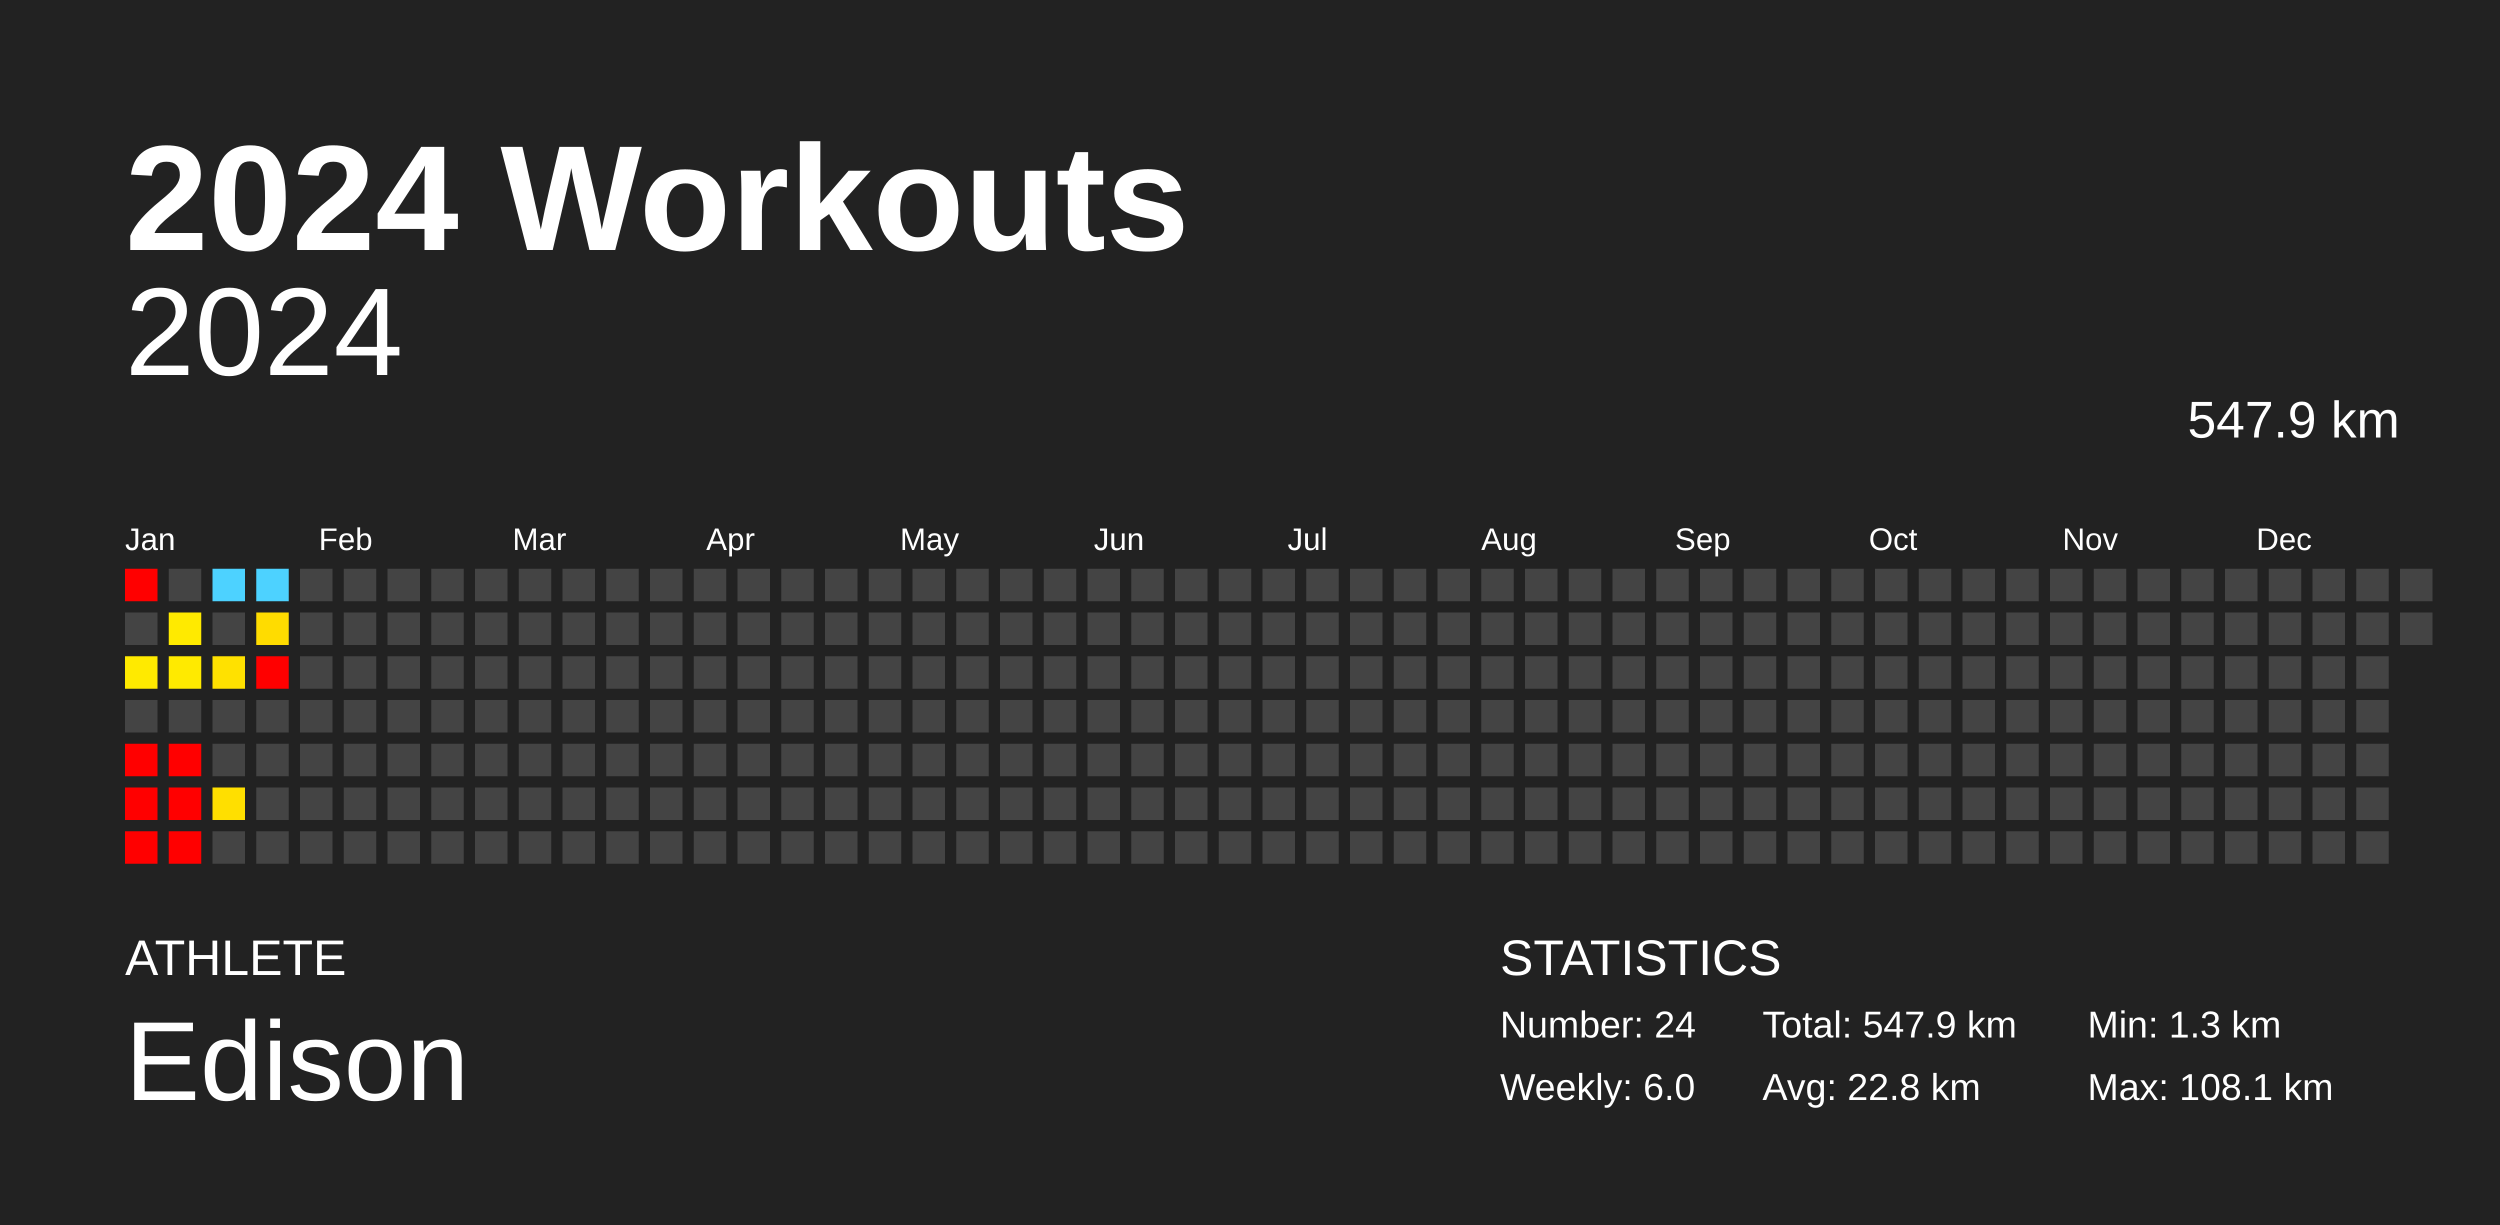
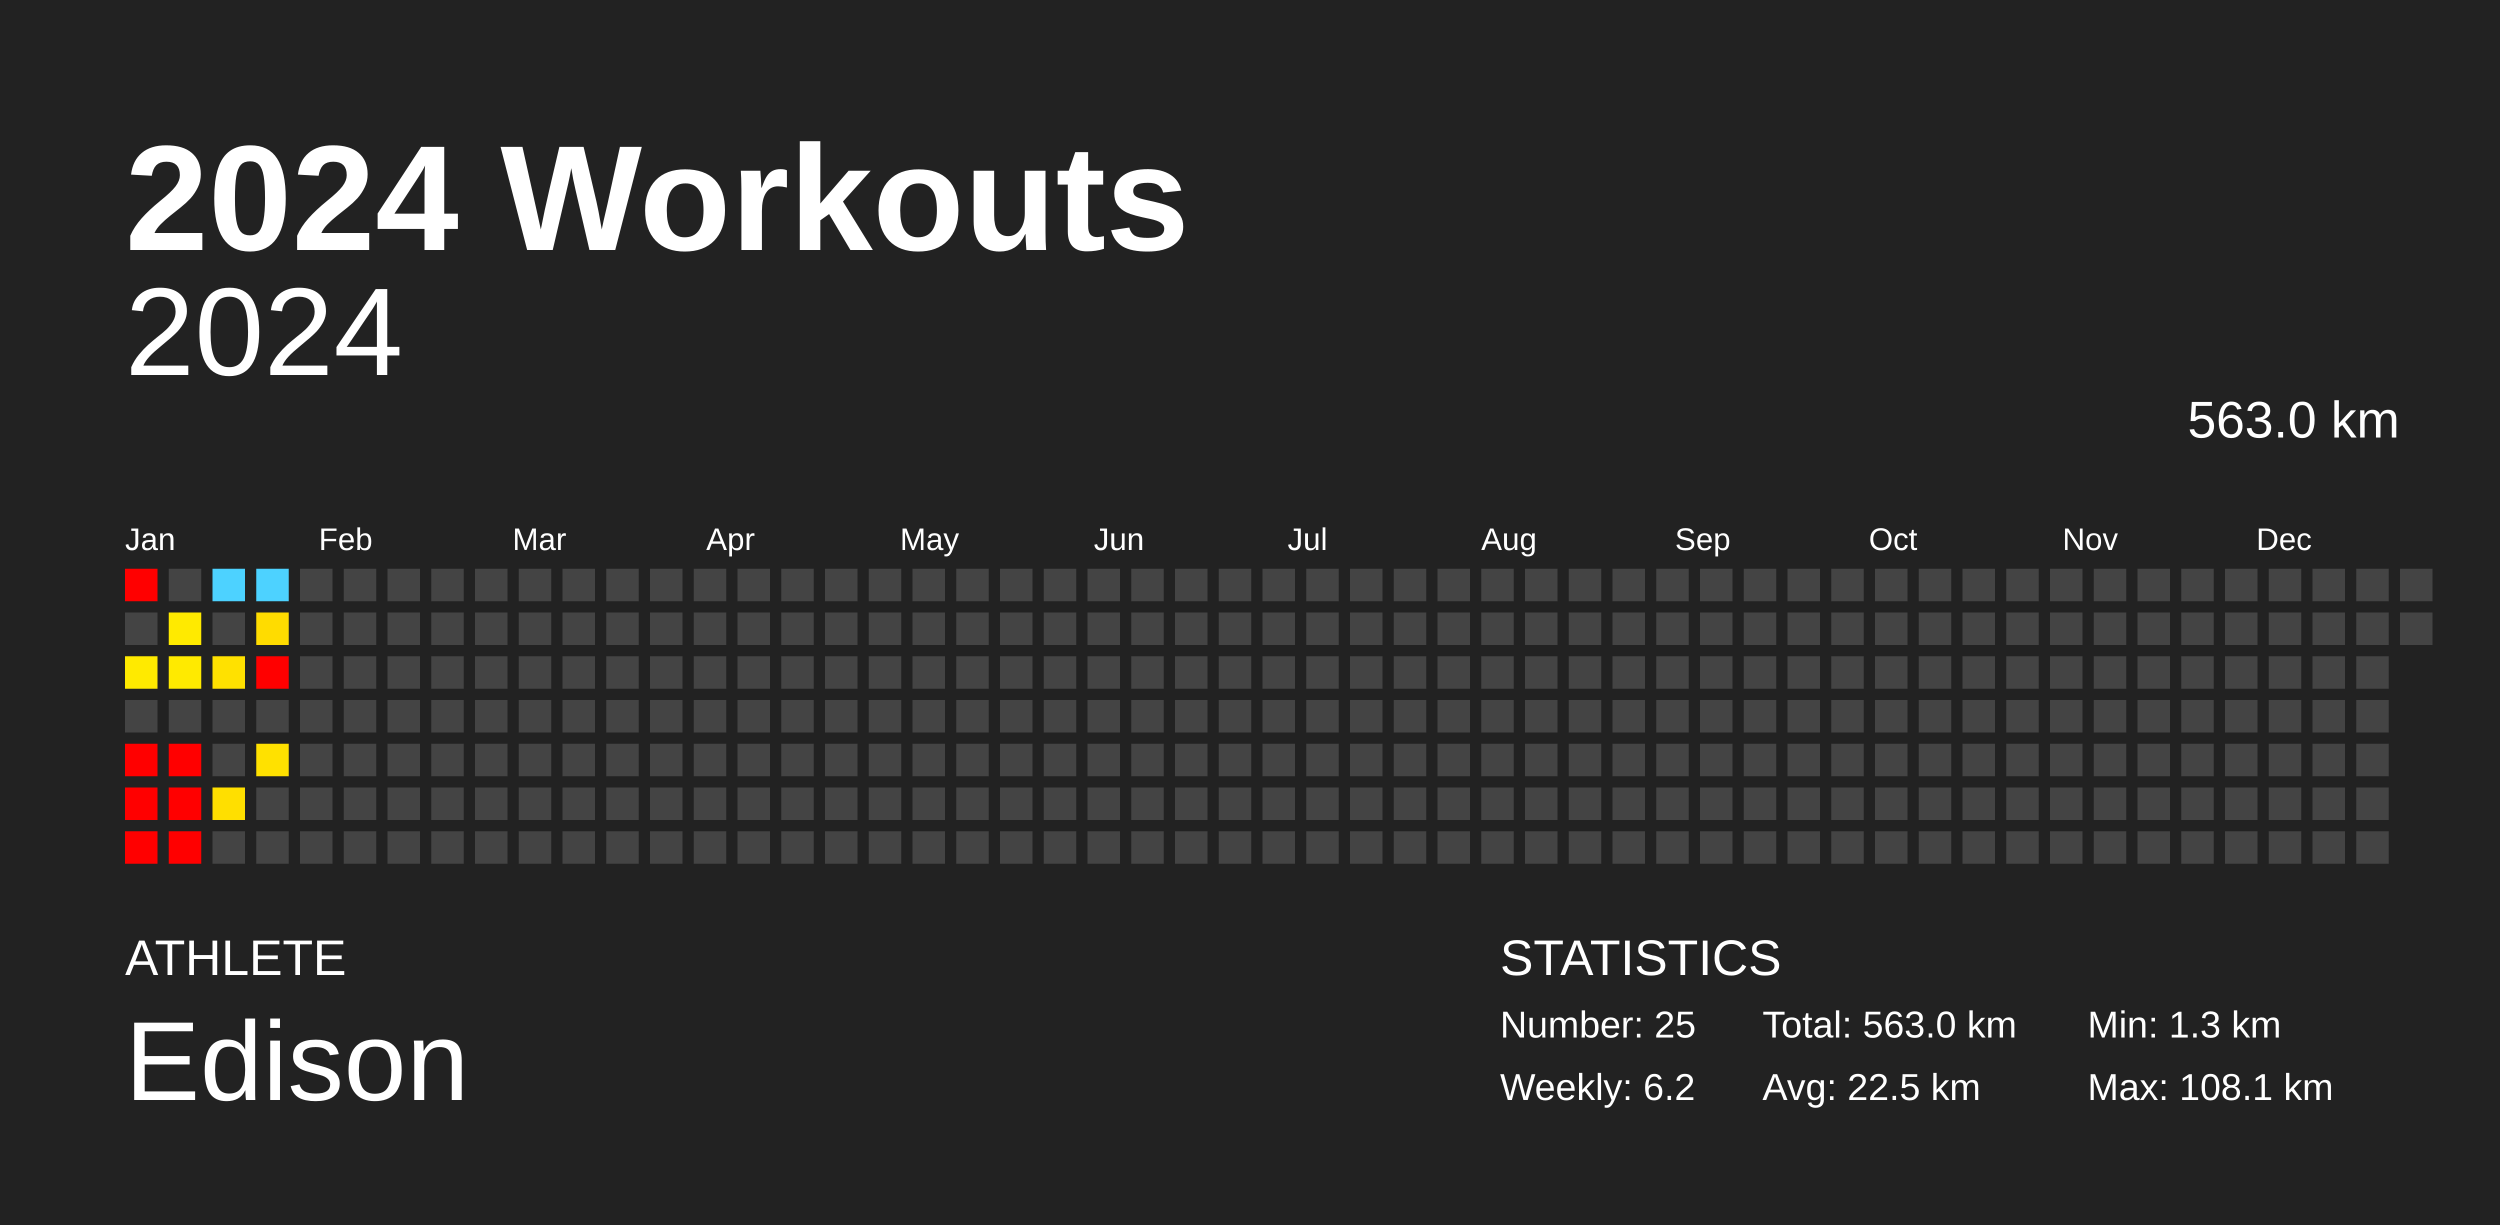
<svg xmlns="http://www.w3.org/2000/svg" baseProfile="full" height="98mm" version="1.1" viewBox="0,0,200,98" width="200mm">
  <defs />
  <rect fill="#222222" height="98" width="200" x="0" y="0" />
  <text fill="#FFFFFF" style="font-size:12px; font-family:Arial; font-weight:bold;" x="10" y="20">2024 Workouts</text>
  <text fill="#FFFFFF" style="font-size:4px; font-family:Arial" x="10" y="78">ATHLETE</text>
  <text fill="#FFFFFF" style="font-size:9px; font-family:Arial" x="10" y="88">Edison</text>
  <text fill="#FFFFFF" style="font-size:4px; font-family:Arial" x="120" y="78">STATISTICS</text>
-   <text fill="#FFFFFF" style="font-size:3px; font-family:Arial" x="120" y="83">Number: 24</text>
-   <text fill="#FFFFFF" style="font-size:3px; font-family:Arial" x="120" y="88">Weekly: 6.0</text>
-   <text fill="#FFFFFF" style="font-size:3px; font-family:Arial" x="141" y="83">Total: 547.9 km</text>
-   <text fill="#FFFFFF" style="font-size:3px; font-family:Arial" x="141" y="88">Avg: 22.8 km</text>
+   <text fill="#FFFFFF" style="font-size:3px; font-family:Arial" x="120" y="83">Number: 25</text>
+   <text fill="#FFFFFF" style="font-size:3px; font-family:Arial" x="120" y="88">Weekly: 6.2</text>
+   <text fill="#FFFFFF" style="font-size:3px; font-family:Arial" x="141" y="83">Total: 563.0 km</text>
+   <text fill="#FFFFFF" style="font-size:3px; font-family:Arial" x="141" y="88">Avg: 22.5 km</text>
  <text fill="#FFFFFF" style="font-size:3px; font-family:Arial" x="167" y="83">Min: 1.3 km</text>
  <text fill="#FFFFFF" style="font-size:3px; font-family:Arial" x="167" y="88">Max: 108.1 km</text>
  <text alignment-baseline="hanging" fill="#FFFFFF" style="font-size:10.0px; font-family:Arial;" x="10" y="30">2024</text>
-   <text alignment-baseline="hanging" fill="#FFFFFF" style="font-size:4.125px; font-family:Arial;" x="175" y="35">547.9 km</text>
+   <text alignment-baseline="hanging" fill="#FFFFFF" style="font-size:4.125px; font-family:Arial;" x="175" y="35">563.0 km</text>
  <text fill="#FFFFFF" style="font-size:2.5px; font-family:Arial" x="10.0" y="44">Jan</text>
  <text fill="#FFFFFF" style="font-size:2.5px; font-family:Arial" x="25.5" y="44">Feb</text>
  <text fill="#FFFFFF" style="font-size:2.5px; font-family:Arial" x="41.0" y="44">Mar</text>
  <text fill="#FFFFFF" style="font-size:2.5px; font-family:Arial" x="56.5" y="44">Apr</text>
  <text fill="#FFFFFF" style="font-size:2.5px; font-family:Arial" x="72.0" y="44">May</text>
  <text fill="#FFFFFF" style="font-size:2.5px; font-family:Arial" x="87.5" y="44">Jun</text>
  <text fill="#FFFFFF" style="font-size:2.5px; font-family:Arial" x="103.0" y="44">Jul</text>
  <text fill="#FFFFFF" style="font-size:2.5px; font-family:Arial" x="118.5" y="44">Aug</text>
  <text fill="#FFFFFF" style="font-size:2.5px; font-family:Arial" x="134.0" y="44">Sep</text>
  <text fill="#FFFFFF" style="font-size:2.5px; font-family:Arial" x="149.5" y="44">Oct</text>
  <text fill="#FFFFFF" style="font-size:2.5px; font-family:Arial" x="165.0" y="44">Nov</text>
  <text fill="#FFFFFF" style="font-size:2.5px; font-family:Arial" x="180.5" y="44">Dec</text>
  <rect fill="red" height="2.6" width="2.6" x="10.0" y="45.5" />
  <rect fill="#444444" height="2.6" width="2.6" x="10.0" y="49.0" />
  <rect fill="#ffea00" height="2.6" width="2.6" x="10.0" y="52.5" />
  <rect fill="#444444" height="2.6" width="2.6" x="10.0" y="56.0" />
  <rect fill="red" height="2.6" width="2.6" x="10.0" y="59.5" />
  <rect fill="red" height="2.6" width="2.6" x="10.0" y="63.0" />
  <rect fill="red" height="2.6" width="2.6" x="10.0" y="66.5" />
  <rect fill="#444444" height="2.6" width="2.6" x="13.5" y="45.5" />
  <rect fill="#ffea00" height="2.6" width="2.6" x="13.5" y="49.0" />
  <rect fill="#ffea00" height="2.6" width="2.6" x="13.5" y="52.5" />
  <rect fill="#444444" height="2.6" width="2.6" x="13.5" y="56.0" />
  <rect fill="red" height="2.6" width="2.6" x="13.5" y="59.5" />
  <rect fill="red" height="2.6" width="2.6" x="13.5" y="63.0" />
  <rect fill="red" height="2.6" width="2.6" x="13.5" y="66.5" />
  <rect fill="#4dd2ff" height="2.6" width="2.6" x="17.0" y="45.5" />
  <rect fill="#444444" height="2.6" width="2.6" x="17.0" y="49.0" />
  <rect fill="#ffe100" height="2.6" width="2.6" x="17.0" y="52.5" />
  <rect fill="#444444" height="2.6" width="2.6" x="17.0" y="56.0" />
  <rect fill="#444444" height="2.6" width="2.6" x="17.0" y="59.5" />
  <rect fill="#ffdf00" height="2.6" width="2.6" x="17.0" y="63.0" />
  <rect fill="#444444" height="2.6" width="2.6" x="17.0" y="66.5" />
  <rect fill="#4dd2ff" height="2.6" width="2.6" x="20.5" y="45.5" />
  <rect fill="#ffdc00" height="2.6" width="2.6" x="20.5" y="49.0" />
  <rect fill="red" height="2.6" width="2.6" x="20.5" y="52.5" />
  <rect fill="#444444" height="2.6" width="2.6" x="20.5" y="56.0" />
-   <rect fill="#444444" height="2.6" width="2.6" x="20.5" y="59.5" />
+   <rect fill="#ffe100" height="2.6" width="2.6" x="20.5" y="59.5" />
  <rect fill="#444444" height="2.6" width="2.6" x="20.5" y="63.0" />
  <rect fill="#444444" height="2.6" width="2.6" x="20.5" y="66.5" />
  <rect fill="#444444" height="2.6" width="2.6" x="24.0" y="45.5" />
  <rect fill="#444444" height="2.6" width="2.6" x="24.0" y="49.0" />
  <rect fill="#444444" height="2.6" width="2.6" x="24.0" y="52.5" />
  <rect fill="#444444" height="2.6" width="2.6" x="24.0" y="56.0" />
  <rect fill="#444444" height="2.6" width="2.6" x="24.0" y="59.5" />
  <rect fill="#444444" height="2.6" width="2.6" x="24.0" y="63.0" />
  <rect fill="#444444" height="2.6" width="2.6" x="24.0" y="66.5" />
  <rect fill="#444444" height="2.6" width="2.6" x="27.5" y="45.5" />
  <rect fill="#444444" height="2.6" width="2.6" x="27.5" y="49.0" />
  <rect fill="#444444" height="2.6" width="2.6" x="27.5" y="52.5" />
  <rect fill="#444444" height="2.6" width="2.6" x="27.5" y="56.0" />
  <rect fill="#444444" height="2.6" width="2.6" x="27.5" y="59.5" />
  <rect fill="#444444" height="2.6" width="2.6" x="27.5" y="63.0" />
  <rect fill="#444444" height="2.6" width="2.6" x="27.5" y="66.5" />
  <rect fill="#444444" height="2.6" width="2.6" x="31.0" y="45.5" />
  <rect fill="#444444" height="2.6" width="2.6" x="31.0" y="49.0" />
  <rect fill="#444444" height="2.6" width="2.6" x="31.0" y="52.5" />
  <rect fill="#444444" height="2.6" width="2.6" x="31.0" y="56.0" />
  <rect fill="#444444" height="2.6" width="2.6" x="31.0" y="59.5" />
  <rect fill="#444444" height="2.6" width="2.6" x="31.0" y="63.0" />
  <rect fill="#444444" height="2.6" width="2.6" x="31.0" y="66.5" />
  <rect fill="#444444" height="2.6" width="2.6" x="34.5" y="45.5" />
  <rect fill="#444444" height="2.6" width="2.6" x="34.5" y="49.0" />
  <rect fill="#444444" height="2.6" width="2.6" x="34.5" y="52.5" />
  <rect fill="#444444" height="2.6" width="2.6" x="34.5" y="56.0" />
  <rect fill="#444444" height="2.6" width="2.6" x="34.5" y="59.5" />
  <rect fill="#444444" height="2.6" width="2.6" x="34.5" y="63.0" />
  <rect fill="#444444" height="2.6" width="2.6" x="34.5" y="66.5" />
  <rect fill="#444444" height="2.6" width="2.6" x="38.0" y="45.5" />
  <rect fill="#444444" height="2.6" width="2.6" x="38.0" y="49.0" />
  <rect fill="#444444" height="2.6" width="2.6" x="38.0" y="52.5" />
  <rect fill="#444444" height="2.6" width="2.6" x="38.0" y="56.0" />
  <rect fill="#444444" height="2.6" width="2.6" x="38.0" y="59.5" />
  <rect fill="#444444" height="2.6" width="2.6" x="38.0" y="63.0" />
  <rect fill="#444444" height="2.6" width="2.6" x="38.0" y="66.5" />
  <rect fill="#444444" height="2.6" width="2.6" x="41.5" y="45.5" />
  <rect fill="#444444" height="2.6" width="2.6" x="41.5" y="49.0" />
  <rect fill="#444444" height="2.6" width="2.6" x="41.5" y="52.5" />
  <rect fill="#444444" height="2.6" width="2.6" x="41.5" y="56.0" />
  <rect fill="#444444" height="2.6" width="2.6" x="41.5" y="59.5" />
  <rect fill="#444444" height="2.6" width="2.6" x="41.5" y="63.0" />
  <rect fill="#444444" height="2.6" width="2.6" x="41.5" y="66.5" />
  <rect fill="#444444" height="2.6" width="2.6" x="45.0" y="45.5" />
  <rect fill="#444444" height="2.6" width="2.6" x="45.0" y="49.0" />
  <rect fill="#444444" height="2.6" width="2.6" x="45.0" y="52.5" />
  <rect fill="#444444" height="2.6" width="2.6" x="45.0" y="56.0" />
  <rect fill="#444444" height="2.6" width="2.6" x="45.0" y="59.5" />
  <rect fill="#444444" height="2.6" width="2.6" x="45.0" y="63.0" />
  <rect fill="#444444" height="2.6" width="2.6" x="45.0" y="66.5" />
  <rect fill="#444444" height="2.6" width="2.6" x="48.5" y="45.5" />
  <rect fill="#444444" height="2.6" width="2.6" x="48.5" y="49.0" />
  <rect fill="#444444" height="2.6" width="2.6" x="48.5" y="52.5" />
  <rect fill="#444444" height="2.6" width="2.6" x="48.5" y="56.0" />
  <rect fill="#444444" height="2.6" width="2.6" x="48.5" y="59.5" />
  <rect fill="#444444" height="2.6" width="2.6" x="48.5" y="63.0" />
  <rect fill="#444444" height="2.6" width="2.6" x="48.5" y="66.5" />
  <rect fill="#444444" height="2.6" width="2.6" x="52.0" y="45.5" />
  <rect fill="#444444" height="2.6" width="2.6" x="52.0" y="49.0" />
  <rect fill="#444444" height="2.6" width="2.6" x="52.0" y="52.5" />
  <rect fill="#444444" height="2.6" width="2.6" x="52.0" y="56.0" />
  <rect fill="#444444" height="2.6" width="2.6" x="52.0" y="59.5" />
  <rect fill="#444444" height="2.6" width="2.6" x="52.0" y="63.0" />
  <rect fill="#444444" height="2.6" width="2.6" x="52.0" y="66.5" />
  <rect fill="#444444" height="2.6" width="2.6" x="55.5" y="45.5" />
  <rect fill="#444444" height="2.6" width="2.6" x="55.5" y="49.0" />
  <rect fill="#444444" height="2.6" width="2.6" x="55.5" y="52.5" />
  <rect fill="#444444" height="2.6" width="2.6" x="55.5" y="56.0" />
  <rect fill="#444444" height="2.6" width="2.6" x="55.5" y="59.5" />
  <rect fill="#444444" height="2.6" width="2.6" x="55.5" y="63.0" />
  <rect fill="#444444" height="2.6" width="2.6" x="55.5" y="66.5" />
  <rect fill="#444444" height="2.6" width="2.6" x="59.0" y="45.5" />
  <rect fill="#444444" height="2.6" width="2.6" x="59.0" y="49.0" />
  <rect fill="#444444" height="2.6" width="2.6" x="59.0" y="52.5" />
  <rect fill="#444444" height="2.6" width="2.6" x="59.0" y="56.0" />
  <rect fill="#444444" height="2.6" width="2.6" x="59.0" y="59.5" />
  <rect fill="#444444" height="2.6" width="2.6" x="59.0" y="63.0" />
  <rect fill="#444444" height="2.6" width="2.6" x="59.0" y="66.5" />
  <rect fill="#444444" height="2.6" width="2.6" x="62.5" y="45.5" />
  <rect fill="#444444" height="2.6" width="2.6" x="62.5" y="49.0" />
  <rect fill="#444444" height="2.6" width="2.6" x="62.5" y="52.5" />
  <rect fill="#444444" height="2.6" width="2.6" x="62.5" y="56.0" />
  <rect fill="#444444" height="2.6" width="2.6" x="62.5" y="59.5" />
  <rect fill="#444444" height="2.6" width="2.6" x="62.5" y="63.0" />
  <rect fill="#444444" height="2.6" width="2.6" x="62.5" y="66.5" />
  <rect fill="#444444" height="2.6" width="2.6" x="66.0" y="45.5" />
  <rect fill="#444444" height="2.6" width="2.6" x="66.0" y="49.0" />
  <rect fill="#444444" height="2.6" width="2.6" x="66.0" y="52.5" />
  <rect fill="#444444" height="2.6" width="2.6" x="66.0" y="56.0" />
  <rect fill="#444444" height="2.6" width="2.6" x="66.0" y="59.5" />
  <rect fill="#444444" height="2.6" width="2.6" x="66.0" y="63.0" />
  <rect fill="#444444" height="2.6" width="2.6" x="66.0" y="66.5" />
  <rect fill="#444444" height="2.6" width="2.6" x="69.5" y="45.5" />
  <rect fill="#444444" height="2.6" width="2.6" x="69.5" y="49.0" />
  <rect fill="#444444" height="2.6" width="2.6" x="69.5" y="52.5" />
  <rect fill="#444444" height="2.6" width="2.6" x="69.5" y="56.0" />
  <rect fill="#444444" height="2.6" width="2.6" x="69.5" y="59.5" />
  <rect fill="#444444" height="2.6" width="2.6" x="69.5" y="63.0" />
  <rect fill="#444444" height="2.6" width="2.6" x="69.5" y="66.5" />
  <rect fill="#444444" height="2.6" width="2.6" x="73.0" y="45.5" />
  <rect fill="#444444" height="2.6" width="2.6" x="73.0" y="49.0" />
  <rect fill="#444444" height="2.6" width="2.6" x="73.0" y="52.5" />
  <rect fill="#444444" height="2.6" width="2.6" x="73.0" y="56.0" />
  <rect fill="#444444" height="2.6" width="2.6" x="73.0" y="59.5" />
  <rect fill="#444444" height="2.6" width="2.6" x="73.0" y="63.0" />
  <rect fill="#444444" height="2.6" width="2.6" x="73.0" y="66.5" />
  <rect fill="#444444" height="2.6" width="2.6" x="76.5" y="45.5" />
  <rect fill="#444444" height="2.6" width="2.6" x="76.5" y="49.0" />
  <rect fill="#444444" height="2.6" width="2.6" x="76.5" y="52.5" />
  <rect fill="#444444" height="2.6" width="2.6" x="76.5" y="56.0" />
  <rect fill="#444444" height="2.6" width="2.6" x="76.5" y="59.5" />
  <rect fill="#444444" height="2.6" width="2.6" x="76.5" y="63.0" />
  <rect fill="#444444" height="2.6" width="2.6" x="76.5" y="66.5" />
  <rect fill="#444444" height="2.6" width="2.6" x="80.0" y="45.5" />
  <rect fill="#444444" height="2.6" width="2.6" x="80.0" y="49.0" />
  <rect fill="#444444" height="2.6" width="2.6" x="80.0" y="52.5" />
  <rect fill="#444444" height="2.6" width="2.6" x="80.0" y="56.0" />
  <rect fill="#444444" height="2.6" width="2.6" x="80.0" y="59.5" />
  <rect fill="#444444" height="2.6" width="2.6" x="80.0" y="63.0" />
  <rect fill="#444444" height="2.6" width="2.6" x="80.0" y="66.5" />
  <rect fill="#444444" height="2.6" width="2.6" x="83.5" y="45.5" />
  <rect fill="#444444" height="2.6" width="2.6" x="83.5" y="49.0" />
  <rect fill="#444444" height="2.6" width="2.6" x="83.5" y="52.5" />
  <rect fill="#444444" height="2.6" width="2.6" x="83.5" y="56.0" />
  <rect fill="#444444" height="2.6" width="2.6" x="83.5" y="59.5" />
  <rect fill="#444444" height="2.6" width="2.6" x="83.5" y="63.0" />
  <rect fill="#444444" height="2.6" width="2.6" x="83.5" y="66.5" />
  <rect fill="#444444" height="2.6" width="2.6" x="87.0" y="45.5" />
  <rect fill="#444444" height="2.6" width="2.6" x="87.0" y="49.0" />
  <rect fill="#444444" height="2.6" width="2.6" x="87.0" y="52.5" />
  <rect fill="#444444" height="2.6" width="2.6" x="87.0" y="56.0" />
  <rect fill="#444444" height="2.6" width="2.6" x="87.0" y="59.5" />
  <rect fill="#444444" height="2.6" width="2.6" x="87.0" y="63.0" />
  <rect fill="#444444" height="2.6" width="2.6" x="87.0" y="66.5" />
  <rect fill="#444444" height="2.6" width="2.6" x="90.5" y="45.5" />
  <rect fill="#444444" height="2.6" width="2.6" x="90.5" y="49.0" />
  <rect fill="#444444" height="2.6" width="2.6" x="90.5" y="52.5" />
  <rect fill="#444444" height="2.6" width="2.6" x="90.5" y="56.0" />
  <rect fill="#444444" height="2.6" width="2.6" x="90.5" y="59.5" />
  <rect fill="#444444" height="2.6" width="2.6" x="90.5" y="63.0" />
  <rect fill="#444444" height="2.6" width="2.6" x="90.5" y="66.5" />
  <rect fill="#444444" height="2.6" width="2.6" x="94.0" y="45.5" />
  <rect fill="#444444" height="2.6" width="2.6" x="94.0" y="49.0" />
  <rect fill="#444444" height="2.6" width="2.6" x="94.0" y="52.5" />
  <rect fill="#444444" height="2.6" width="2.6" x="94.0" y="56.0" />
  <rect fill="#444444" height="2.6" width="2.6" x="94.0" y="59.5" />
  <rect fill="#444444" height="2.6" width="2.6" x="94.0" y="63.0" />
  <rect fill="#444444" height="2.6" width="2.6" x="94.0" y="66.5" />
  <rect fill="#444444" height="2.6" width="2.6" x="97.5" y="45.5" />
  <rect fill="#444444" height="2.6" width="2.6" x="97.5" y="49.0" />
  <rect fill="#444444" height="2.6" width="2.6" x="97.5" y="52.5" />
  <rect fill="#444444" height="2.6" width="2.6" x="97.5" y="56.0" />
  <rect fill="#444444" height="2.6" width="2.6" x="97.5" y="59.5" />
  <rect fill="#444444" height="2.6" width="2.6" x="97.5" y="63.0" />
  <rect fill="#444444" height="2.6" width="2.6" x="97.5" y="66.5" />
  <rect fill="#444444" height="2.6" width="2.6" x="101.0" y="45.5" />
  <rect fill="#444444" height="2.6" width="2.6" x="101.0" y="49.0" />
  <rect fill="#444444" height="2.6" width="2.6" x="101.0" y="52.5" />
  <rect fill="#444444" height="2.6" width="2.6" x="101.0" y="56.0" />
  <rect fill="#444444" height="2.6" width="2.6" x="101.0" y="59.5" />
  <rect fill="#444444" height="2.6" width="2.6" x="101.0" y="63.0" />
  <rect fill="#444444" height="2.6" width="2.6" x="101.0" y="66.5" />
  <rect fill="#444444" height="2.6" width="2.6" x="104.5" y="45.5" />
  <rect fill="#444444" height="2.6" width="2.6" x="104.5" y="49.0" />
  <rect fill="#444444" height="2.6" width="2.6" x="104.5" y="52.5" />
  <rect fill="#444444" height="2.6" width="2.6" x="104.5" y="56.0" />
  <rect fill="#444444" height="2.6" width="2.6" x="104.5" y="59.5" />
  <rect fill="#444444" height="2.6" width="2.6" x="104.5" y="63.0" />
  <rect fill="#444444" height="2.6" width="2.6" x="104.5" y="66.5" />
  <rect fill="#444444" height="2.6" width="2.6" x="108.0" y="45.5" />
  <rect fill="#444444" height="2.6" width="2.6" x="108.0" y="49.0" />
  <rect fill="#444444" height="2.6" width="2.6" x="108.0" y="52.5" />
  <rect fill="#444444" height="2.6" width="2.6" x="108.0" y="56.0" />
  <rect fill="#444444" height="2.6" width="2.6" x="108.0" y="59.5" />
  <rect fill="#444444" height="2.6" width="2.6" x="108.0" y="63.0" />
  <rect fill="#444444" height="2.6" width="2.6" x="108.0" y="66.5" />
  <rect fill="#444444" height="2.6" width="2.6" x="111.5" y="45.5" />
  <rect fill="#444444" height="2.6" width="2.6" x="111.5" y="49.0" />
  <rect fill="#444444" height="2.6" width="2.6" x="111.5" y="52.5" />
  <rect fill="#444444" height="2.6" width="2.6" x="111.5" y="56.0" />
  <rect fill="#444444" height="2.6" width="2.6" x="111.5" y="59.5" />
  <rect fill="#444444" height="2.6" width="2.6" x="111.5" y="63.0" />
  <rect fill="#444444" height="2.6" width="2.6" x="111.5" y="66.5" />
  <rect fill="#444444" height="2.6" width="2.6" x="115.0" y="45.5" />
  <rect fill="#444444" height="2.6" width="2.6" x="115.0" y="49.0" />
  <rect fill="#444444" height="2.6" width="2.6" x="115.0" y="52.5" />
  <rect fill="#444444" height="2.6" width="2.6" x="115.0" y="56.0" />
  <rect fill="#444444" height="2.6" width="2.6" x="115.0" y="59.5" />
  <rect fill="#444444" height="2.6" width="2.6" x="115.0" y="63.0" />
  <rect fill="#444444" height="2.6" width="2.6" x="115.0" y="66.5" />
  <rect fill="#444444" height="2.6" width="2.6" x="118.5" y="45.5" />
  <rect fill="#444444" height="2.6" width="2.6" x="118.5" y="49.0" />
  <rect fill="#444444" height="2.6" width="2.6" x="118.5" y="52.5" />
  <rect fill="#444444" height="2.6" width="2.6" x="118.5" y="56.0" />
  <rect fill="#444444" height="2.6" width="2.6" x="118.5" y="59.5" />
  <rect fill="#444444" height="2.6" width="2.6" x="118.5" y="63.0" />
  <rect fill="#444444" height="2.6" width="2.6" x="118.5" y="66.5" />
  <rect fill="#444444" height="2.6" width="2.6" x="122.0" y="45.5" />
  <rect fill="#444444" height="2.6" width="2.6" x="122.0" y="49.0" />
  <rect fill="#444444" height="2.6" width="2.6" x="122.0" y="52.5" />
  <rect fill="#444444" height="2.6" width="2.6" x="122.0" y="56.0" />
  <rect fill="#444444" height="2.6" width="2.6" x="122.0" y="59.5" />
  <rect fill="#444444" height="2.6" width="2.6" x="122.0" y="63.0" />
  <rect fill="#444444" height="2.6" width="2.6" x="122.0" y="66.5" />
  <rect fill="#444444" height="2.6" width="2.6" x="125.5" y="45.5" />
  <rect fill="#444444" height="2.6" width="2.6" x="125.5" y="49.0" />
  <rect fill="#444444" height="2.6" width="2.6" x="125.5" y="52.5" />
  <rect fill="#444444" height="2.6" width="2.6" x="125.5" y="56.0" />
  <rect fill="#444444" height="2.6" width="2.6" x="125.5" y="59.5" />
  <rect fill="#444444" height="2.6" width="2.6" x="125.5" y="63.0" />
  <rect fill="#444444" height="2.6" width="2.6" x="125.5" y="66.5" />
  <rect fill="#444444" height="2.6" width="2.6" x="129.0" y="45.5" />
  <rect fill="#444444" height="2.6" width="2.6" x="129.0" y="49.0" />
  <rect fill="#444444" height="2.6" width="2.6" x="129.0" y="52.5" />
  <rect fill="#444444" height="2.6" width="2.6" x="129.0" y="56.0" />
  <rect fill="#444444" height="2.6" width="2.6" x="129.0" y="59.5" />
  <rect fill="#444444" height="2.6" width="2.6" x="129.0" y="63.0" />
  <rect fill="#444444" height="2.6" width="2.6" x="129.0" y="66.5" />
  <rect fill="#444444" height="2.6" width="2.6" x="132.5" y="45.5" />
  <rect fill="#444444" height="2.6" width="2.6" x="132.5" y="49.0" />
  <rect fill="#444444" height="2.6" width="2.6" x="132.5" y="52.5" />
  <rect fill="#444444" height="2.6" width="2.6" x="132.5" y="56.0" />
  <rect fill="#444444" height="2.6" width="2.6" x="132.5" y="59.5" />
  <rect fill="#444444" height="2.6" width="2.6" x="132.5" y="63.0" />
  <rect fill="#444444" height="2.6" width="2.6" x="132.5" y="66.5" />
  <rect fill="#444444" height="2.6" width="2.6" x="136.0" y="45.5" />
  <rect fill="#444444" height="2.6" width="2.6" x="136.0" y="49.0" />
  <rect fill="#444444" height="2.6" width="2.6" x="136.0" y="52.5" />
  <rect fill="#444444" height="2.6" width="2.6" x="136.0" y="56.0" />
  <rect fill="#444444" height="2.6" width="2.6" x="136.0" y="59.5" />
  <rect fill="#444444" height="2.6" width="2.6" x="136.0" y="63.0" />
  <rect fill="#444444" height="2.6" width="2.6" x="136.0" y="66.5" />
  <rect fill="#444444" height="2.6" width="2.6" x="139.5" y="45.5" />
  <rect fill="#444444" height="2.6" width="2.6" x="139.5" y="49.0" />
  <rect fill="#444444" height="2.6" width="2.6" x="139.5" y="52.5" />
  <rect fill="#444444" height="2.6" width="2.6" x="139.5" y="56.0" />
  <rect fill="#444444" height="2.6" width="2.6" x="139.5" y="59.5" />
  <rect fill="#444444" height="2.6" width="2.6" x="139.5" y="63.0" />
  <rect fill="#444444" height="2.6" width="2.6" x="139.5" y="66.5" />
  <rect fill="#444444" height="2.6" width="2.6" x="143.0" y="45.5" />
  <rect fill="#444444" height="2.6" width="2.6" x="143.0" y="49.0" />
  <rect fill="#444444" height="2.6" width="2.6" x="143.0" y="52.5" />
  <rect fill="#444444" height="2.6" width="2.6" x="143.0" y="56.0" />
  <rect fill="#444444" height="2.6" width="2.6" x="143.0" y="59.5" />
  <rect fill="#444444" height="2.6" width="2.6" x="143.0" y="63.0" />
  <rect fill="#444444" height="2.6" width="2.6" x="143.0" y="66.5" />
  <rect fill="#444444" height="2.6" width="2.6" x="146.5" y="45.5" />
  <rect fill="#444444" height="2.6" width="2.6" x="146.5" y="49.0" />
  <rect fill="#444444" height="2.6" width="2.6" x="146.5" y="52.5" />
  <rect fill="#444444" height="2.6" width="2.6" x="146.5" y="56.0" />
  <rect fill="#444444" height="2.6" width="2.6" x="146.5" y="59.5" />
  <rect fill="#444444" height="2.6" width="2.6" x="146.5" y="63.0" />
  <rect fill="#444444" height="2.6" width="2.6" x="146.5" y="66.5" />
  <rect fill="#444444" height="2.6" width="2.6" x="150.0" y="45.5" />
  <rect fill="#444444" height="2.6" width="2.6" x="150.0" y="49.0" />
  <rect fill="#444444" height="2.6" width="2.6" x="150.0" y="52.5" />
  <rect fill="#444444" height="2.6" width="2.6" x="150.0" y="56.0" />
  <rect fill="#444444" height="2.6" width="2.6" x="150.0" y="59.5" />
  <rect fill="#444444" height="2.6" width="2.6" x="150.0" y="63.0" />
  <rect fill="#444444" height="2.6" width="2.6" x="150.0" y="66.5" />
  <rect fill="#444444" height="2.6" width="2.6" x="153.5" y="45.5" />
  <rect fill="#444444" height="2.6" width="2.6" x="153.5" y="49.0" />
  <rect fill="#444444" height="2.6" width="2.6" x="153.5" y="52.5" />
  <rect fill="#444444" height="2.6" width="2.6" x="153.5" y="56.0" />
  <rect fill="#444444" height="2.6" width="2.6" x="153.5" y="59.5" />
  <rect fill="#444444" height="2.6" width="2.6" x="153.5" y="63.0" />
  <rect fill="#444444" height="2.6" width="2.6" x="153.5" y="66.5" />
  <rect fill="#444444" height="2.6" width="2.6" x="157.0" y="45.5" />
  <rect fill="#444444" height="2.6" width="2.6" x="157.0" y="49.0" />
  <rect fill="#444444" height="2.6" width="2.6" x="157.0" y="52.5" />
  <rect fill="#444444" height="2.6" width="2.6" x="157.0" y="56.0" />
  <rect fill="#444444" height="2.6" width="2.6" x="157.0" y="59.5" />
  <rect fill="#444444" height="2.6" width="2.6" x="157.0" y="63.0" />
  <rect fill="#444444" height="2.6" width="2.6" x="157.0" y="66.5" />
  <rect fill="#444444" height="2.6" width="2.6" x="160.5" y="45.5" />
  <rect fill="#444444" height="2.6" width="2.6" x="160.5" y="49.0" />
  <rect fill="#444444" height="2.6" width="2.6" x="160.5" y="52.5" />
  <rect fill="#444444" height="2.6" width="2.6" x="160.5" y="56.0" />
  <rect fill="#444444" height="2.6" width="2.6" x="160.5" y="59.5" />
  <rect fill="#444444" height="2.6" width="2.6" x="160.5" y="63.0" />
  <rect fill="#444444" height="2.6" width="2.6" x="160.5" y="66.5" />
  <rect fill="#444444" height="2.6" width="2.6" x="164.0" y="45.5" />
  <rect fill="#444444" height="2.6" width="2.6" x="164.0" y="49.0" />
  <rect fill="#444444" height="2.6" width="2.6" x="164.0" y="52.5" />
  <rect fill="#444444" height="2.6" width="2.6" x="164.0" y="56.0" />
  <rect fill="#444444" height="2.6" width="2.6" x="164.0" y="59.5" />
  <rect fill="#444444" height="2.6" width="2.6" x="164.0" y="63.0" />
  <rect fill="#444444" height="2.6" width="2.6" x="164.0" y="66.5" />
  <rect fill="#444444" height="2.6" width="2.6" x="167.5" y="45.5" />
  <rect fill="#444444" height="2.6" width="2.6" x="167.5" y="49.0" />
  <rect fill="#444444" height="2.6" width="2.6" x="167.5" y="52.5" />
  <rect fill="#444444" height="2.6" width="2.6" x="167.5" y="56.0" />
  <rect fill="#444444" height="2.6" width="2.6" x="167.5" y="59.5" />
  <rect fill="#444444" height="2.6" width="2.6" x="167.5" y="63.0" />
  <rect fill="#444444" height="2.6" width="2.6" x="167.5" y="66.5" />
  <rect fill="#444444" height="2.6" width="2.6" x="171.0" y="45.5" />
  <rect fill="#444444" height="2.6" width="2.6" x="171.0" y="49.0" />
  <rect fill="#444444" height="2.6" width="2.6" x="171.0" y="52.5" />
  <rect fill="#444444" height="2.6" width="2.6" x="171.0" y="56.0" />
  <rect fill="#444444" height="2.6" width="2.6" x="171.0" y="59.5" />
  <rect fill="#444444" height="2.6" width="2.6" x="171.0" y="63.0" />
  <rect fill="#444444" height="2.6" width="2.6" x="171.0" y="66.5" />
  <rect fill="#444444" height="2.6" width="2.6" x="174.5" y="45.5" />
  <rect fill="#444444" height="2.6" width="2.6" x="174.5" y="49.0" />
  <rect fill="#444444" height="2.6" width="2.6" x="174.5" y="52.5" />
  <rect fill="#444444" height="2.6" width="2.6" x="174.5" y="56.0" />
  <rect fill="#444444" height="2.6" width="2.6" x="174.5" y="59.5" />
  <rect fill="#444444" height="2.6" width="2.6" x="174.5" y="63.0" />
  <rect fill="#444444" height="2.6" width="2.6" x="174.5" y="66.5" />
  <rect fill="#444444" height="2.6" width="2.6" x="178.0" y="45.5" />
  <rect fill="#444444" height="2.6" width="2.6" x="178.0" y="49.0" />
  <rect fill="#444444" height="2.6" width="2.6" x="178.0" y="52.5" />
  <rect fill="#444444" height="2.6" width="2.6" x="178.0" y="56.0" />
  <rect fill="#444444" height="2.6" width="2.6" x="178.0" y="59.5" />
  <rect fill="#444444" height="2.6" width="2.6" x="178.0" y="63.0" />
  <rect fill="#444444" height="2.6" width="2.6" x="178.0" y="66.5" />
  <rect fill="#444444" height="2.6" width="2.6" x="181.5" y="45.5" />
  <rect fill="#444444" height="2.6" width="2.6" x="181.5" y="49.0" />
  <rect fill="#444444" height="2.6" width="2.6" x="181.5" y="52.5" />
  <rect fill="#444444" height="2.6" width="2.6" x="181.5" y="56.0" />
  <rect fill="#444444" height="2.6" width="2.6" x="181.5" y="59.5" />
  <rect fill="#444444" height="2.6" width="2.6" x="181.5" y="63.0" />
  <rect fill="#444444" height="2.6" width="2.6" x="181.5" y="66.5" />
  <rect fill="#444444" height="2.6" width="2.6" x="185.0" y="45.5" />
  <rect fill="#444444" height="2.6" width="2.6" x="185.0" y="49.0" />
  <rect fill="#444444" height="2.6" width="2.6" x="185.0" y="52.5" />
  <rect fill="#444444" height="2.6" width="2.6" x="185.0" y="56.0" />
  <rect fill="#444444" height="2.6" width="2.6" x="185.0" y="59.5" />
  <rect fill="#444444" height="2.6" width="2.6" x="185.0" y="63.0" />
  <rect fill="#444444" height="2.6" width="2.6" x="185.0" y="66.5" />
  <rect fill="#444444" height="2.6" width="2.6" x="188.5" y="45.5" />
  <rect fill="#444444" height="2.6" width="2.6" x="188.5" y="49.0" />
  <rect fill="#444444" height="2.6" width="2.6" x="188.5" y="52.5" />
  <rect fill="#444444" height="2.6" width="2.6" x="188.5" y="56.0" />
  <rect fill="#444444" height="2.6" width="2.6" x="188.5" y="59.5" />
  <rect fill="#444444" height="2.6" width="2.6" x="188.5" y="63.0" />
  <rect fill="#444444" height="2.6" width="2.6" x="188.5" y="66.5" />
  <rect fill="#444444" height="2.6" width="2.6" x="192.0" y="45.5" />
  <rect fill="#444444" height="2.6" width="2.6" x="192.0" y="49.0" />
</svg>
